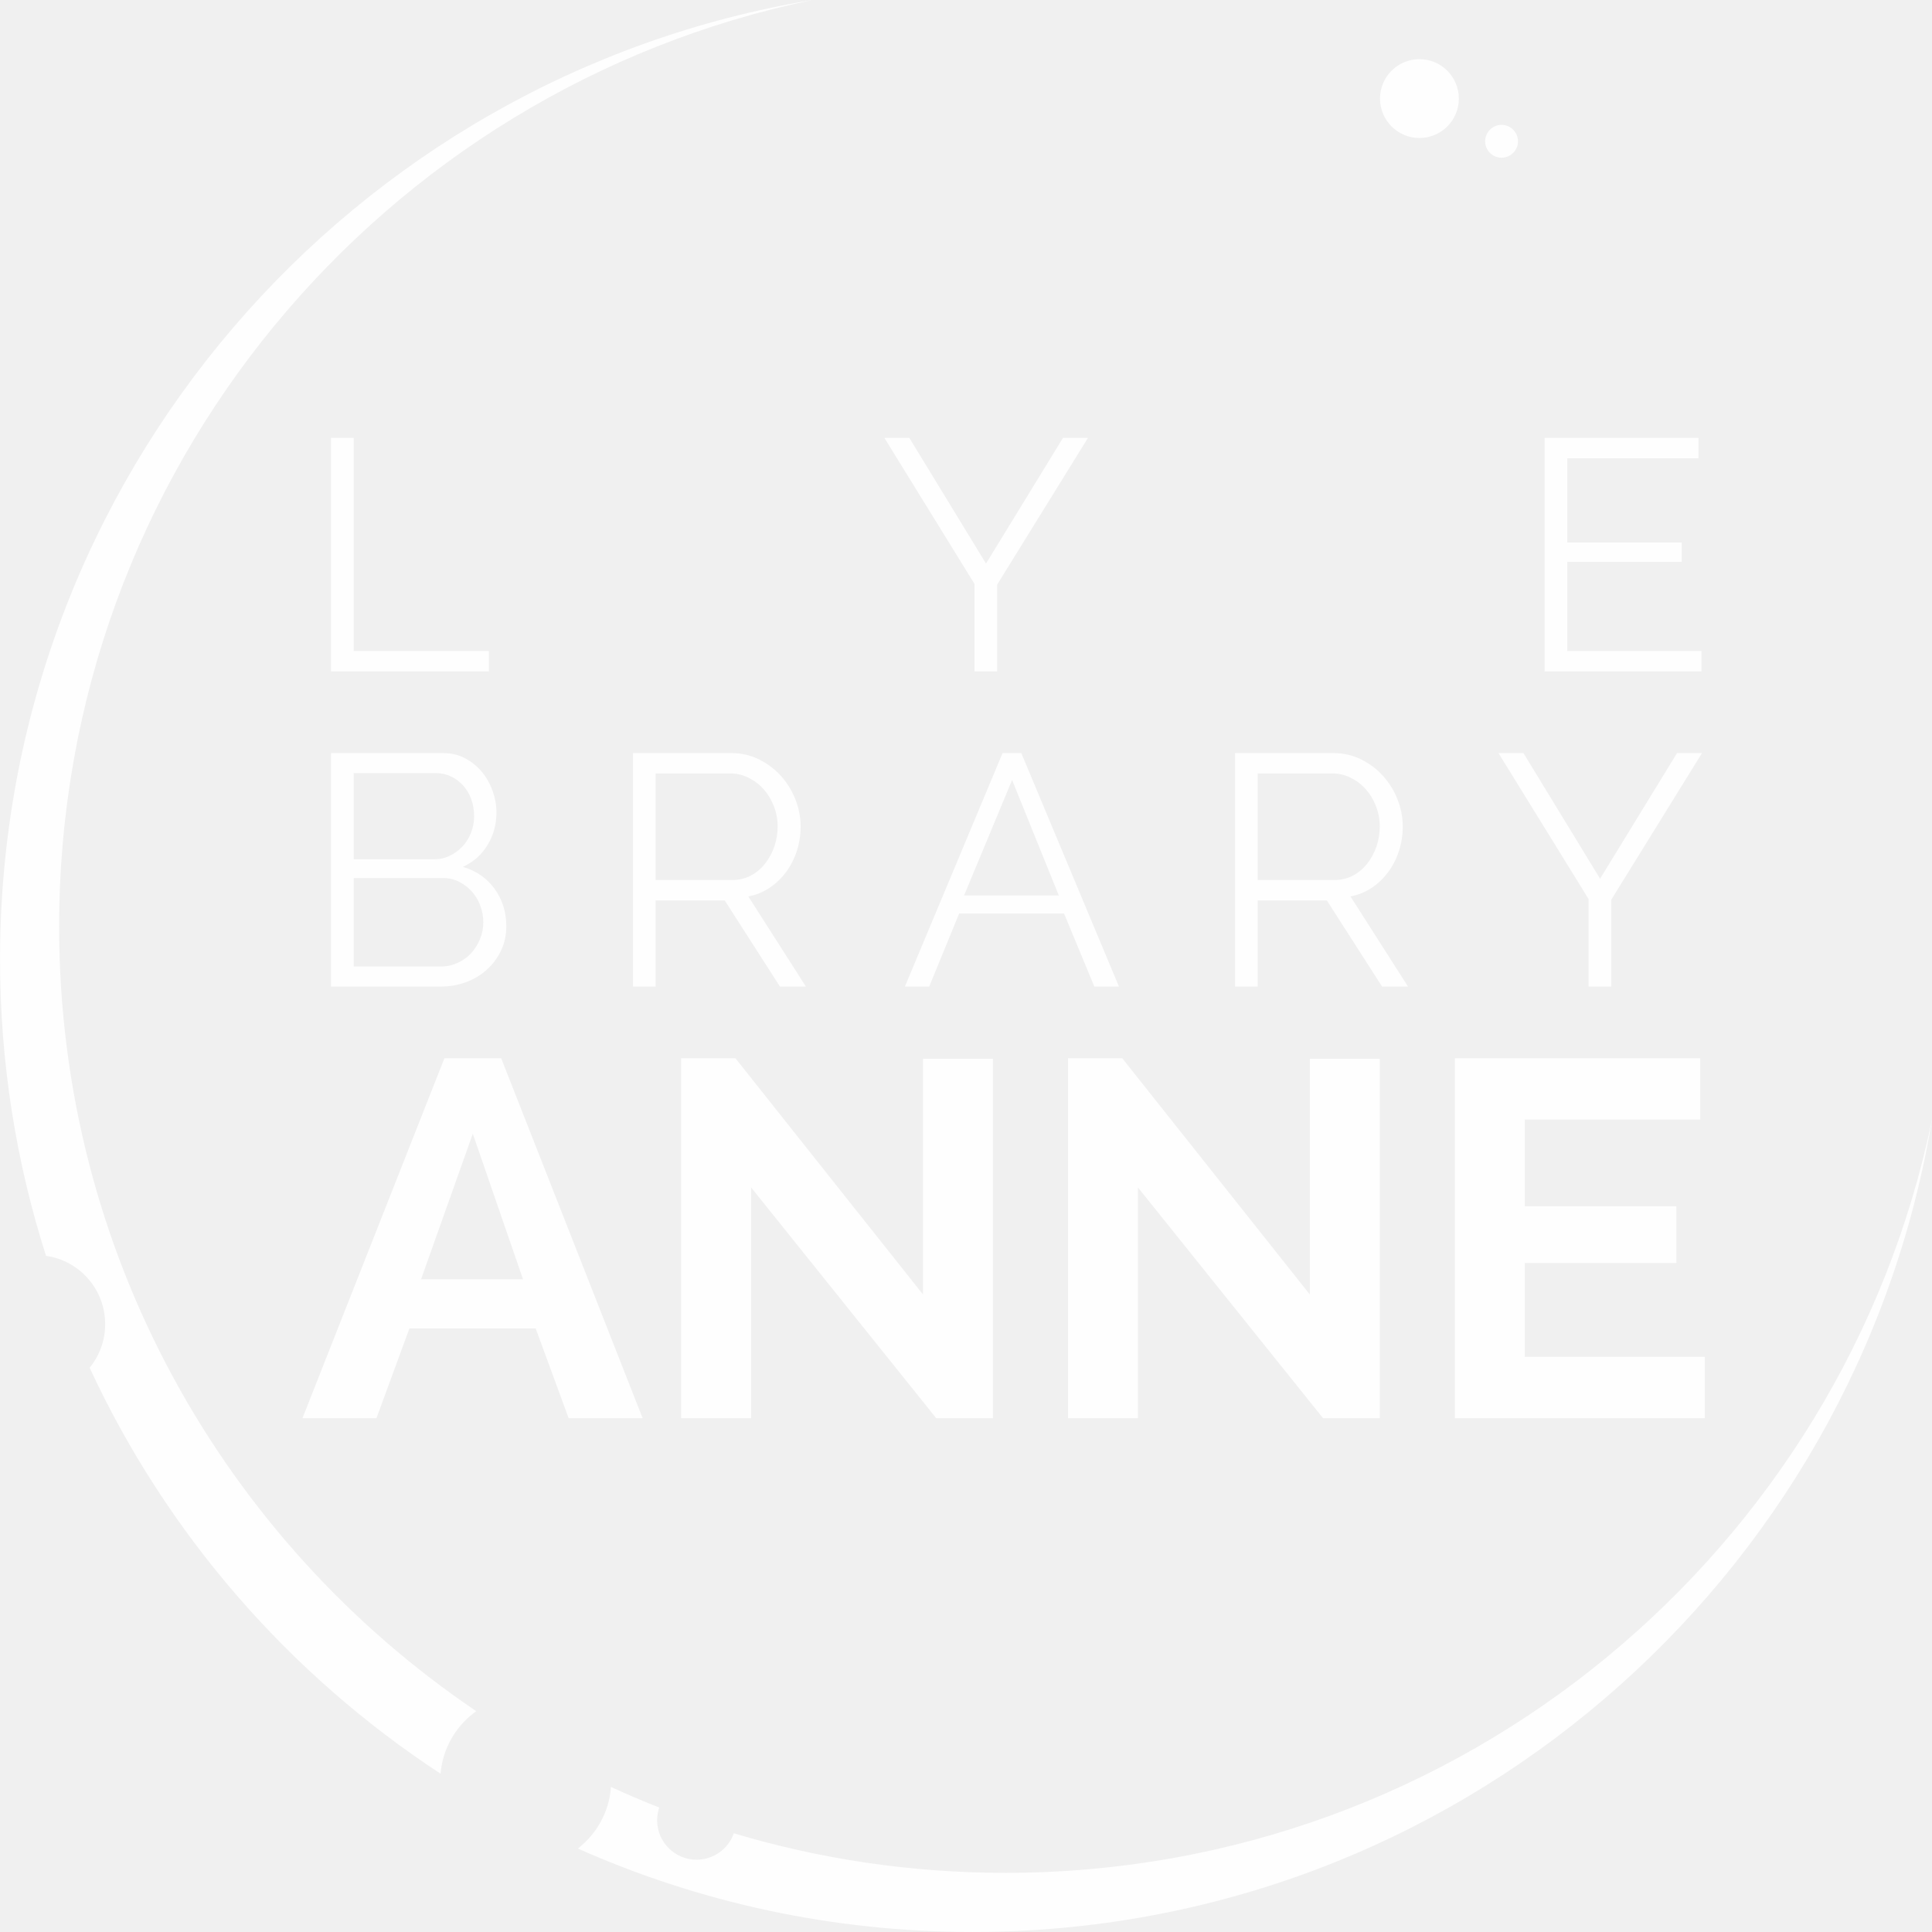
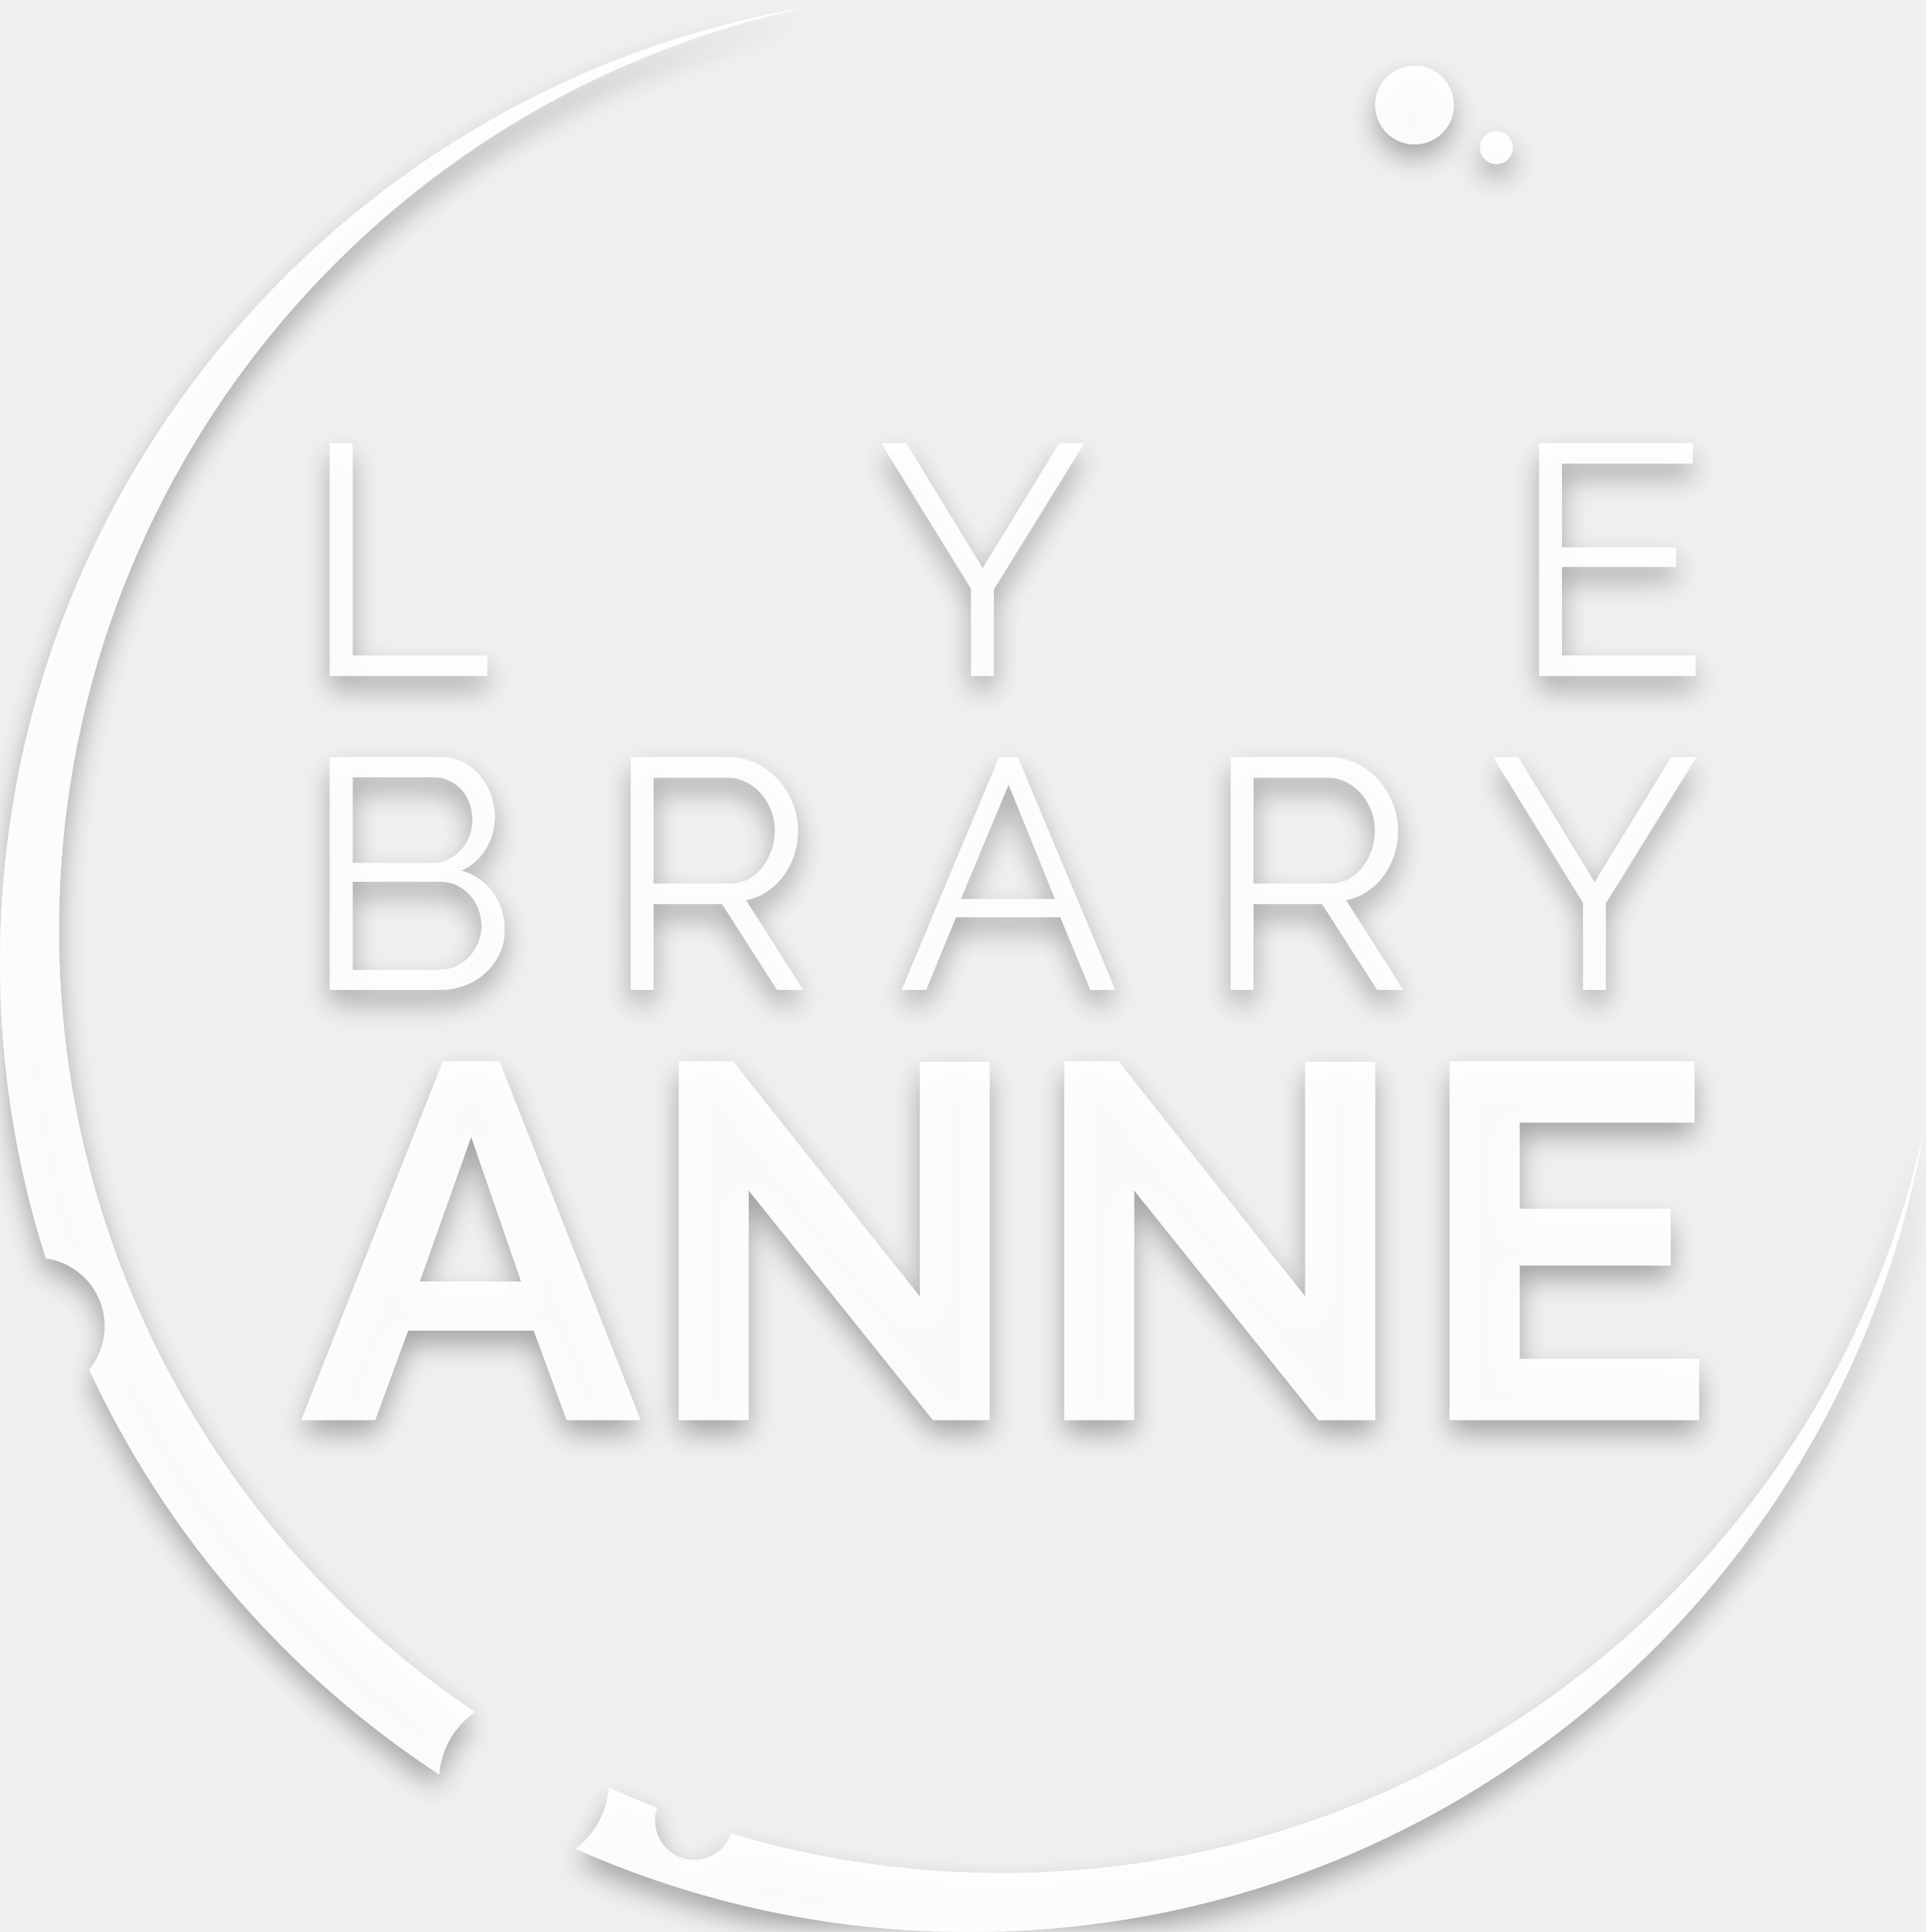
- <svg xmlns="http://www.w3.org/2000/svg" width="282px" height="282px" viewBox="0 0 282 282" version="1.1">
-   <defs />
+ <svg xmlns="http://www.w3.org/2000/svg" width="282px" height="283px" viewBox="0 0 282 283" version="1.1">
+   <defs>
+     <filter x="-50%" y="-50%" width="200%" height="200%" filterUnits="objectBoundingBox" id="filter-1">
+       <feOffset dx="0" dy="2" in="SourceAlpha" result="shadowOffsetOuter1" />
+       <feGaussianBlur stdDeviation="2" in="shadowOffsetOuter1" result="shadowBlurOuter1" />
+       <feColorMatrix values="0 0 0 0 0   0 0 0 0 0   0 0 0 0 0  0 0 0 0.35 0" in="shadowBlurOuter1" type="matrix" result="shadowMatrixOuter1" />
+       <feMerge>
+         <feMergeNode in="shadowMatrixOuter1" />
+         <feMergeNode in="SourceGraphic" />
+       </feMerge>
+     </filter>
+     <filter x="-50%" y="-50%" width="200%" height="200%" filterUnits="objectBoundingBox" id="filter-2">
+       <feOffset dx="0" dy="2" in="SourceAlpha" result="shadowOffsetOuter1" />
+       <feGaussianBlur stdDeviation="2" in="shadowOffsetOuter1" result="shadowBlurOuter1" />
+       <feColorMatrix values="0 0 0 0 0   0 0 0 0 0   0 0 0 0 0  0 0 0 0.35 0" in="shadowBlurOuter1" type="matrix" result="shadowMatrixOuter1" />
+       <feMerge>
+         <feMergeNode in="shadowMatrixOuter1" />
+         <feMergeNode in="SourceGraphic" />
+       </feMerge>
+     </filter>
+   </defs>
  <g id="Page-1" stroke="none" stroke-width="1" fill="none" fill-rule="evenodd">
-     <path d="M107.109,267.59 C119.667,271.347 132.975,273.365 146.755,273.365 C213.388,273.365 269,226.181 282.003,163.402 L282.003,163.402 C270.862,230.687 212.403,281.997 141.959,281.997 C121.447,281.997 101.95,277.647 84.342,269.818 L84.342,269.818 C87.08,267.707 88.916,264.485 89.174,260.827 C91.491,261.891 93.843,262.893 96.227,263.83 C96.028,264.414 95.919,265.04 95.919,265.691 C95.919,268.87 98.496,271.446 101.674,271.446 C104.187,271.446 106.324,269.836 107.109,267.59 L107.109,267.59 Z M64.31,258.897 C42.157,244.395 24.305,223.866 13.083,199.641 L13.083,199.641 C14.5,197.906 15.349,195.689 15.349,193.274 C15.349,188.2 11.597,184.003 6.716,183.305 C2.356,169.665 0.003,155.128 0.003,140.041 C0.003,69.597 51.313,11.138 118.598,-0.003 C55.819,13 8.635,68.612 8.635,135.245 C8.635,182.915 32.785,224.945 69.518,249.767 C66.605,251.839 64.62,255.131 64.31,258.897 L64.31,258.897 Z M207.183,20.145 C210.361,20.145 212.938,17.568 212.938,14.39 C212.938,11.212 210.361,8.635 207.183,8.635 C204.004,8.635 201.428,11.212 201.428,14.39 C201.428,17.568 204.004,20.145 207.183,20.145 Z M219.172,23.022 C220.496,23.022 221.57,21.949 221.57,20.625 C221.57,19.3 220.496,18.227 219.172,18.227 C217.848,18.227 216.774,19.3 216.774,20.625 C216.774,21.949 217.848,23.022 219.172,23.022 Z" id="Oval-1" fill-opacity="0.903" fill="#FFFFFF" />
-     <path d="M48.32,98 L48.32,63.92 L51.632,63.92 L51.632,95.024 L71.36,95.024 L71.36,98 L48.32,98 Z M132.736,63.92 L143.92,82.256 L155.152,63.92 L158.8,63.92 L145.552,85.328 L145.552,98 L142.24,98 L142.24,85.232 L129.088,63.92 L132.736,63.92 Z M248.352,95.024 L248.352,98 L225.456,98 L225.456,63.92 L247.92,63.92 L247.92,66.896 L228.768,66.896 L228.768,79.184 L245.472,79.184 L245.472,82.016 L228.768,82.016 L228.768,95.024 L248.352,95.024 Z M73.904,135.216 C73.904,136.496 73.648,137.672 73.136,138.744 C72.624,139.816 71.936,140.744 71.072,141.528 C70.208,142.312 69.2,142.92 68.048,143.352 C66.896,143.784 65.664,144 64.352,144 L48.32,144 L48.32,109.92 L64.688,109.92 C65.872,109.92 66.944,110.176 67.904,110.688 C68.864,111.2 69.68,111.864 70.352,112.68 C71.024,113.496 71.544,114.424 71.912,115.464 C72.28,116.504 72.464,117.552 72.464,118.608 C72.464,120.336 72.032,121.912 71.168,123.336 C70.304,124.76 69.104,125.824 67.568,126.528 C69.52,127.104 71.064,128.176 72.2,129.744 C73.336,131.312 73.904,133.136 73.904,135.216 L73.904,135.216 Z M70.544,134.64 C70.544,133.808 70.4,133 70.112,132.216 C69.824,131.432 69.416,130.744 68.888,130.152 C68.36,129.56 67.736,129.08 67.016,128.712 C66.296,128.344 65.52,128.16 64.688,128.16 L51.632,128.16 L51.632,141.072 L64.352,141.072 C65.216,141.072 66.032,140.896 66.8,140.544 C67.568,140.192 68.224,139.72 68.768,139.128 C69.312,138.536 69.744,137.848 70.064,137.064 C70.384,136.28 70.544,135.472 70.544,134.64 L70.544,134.64 Z M51.632,112.848 L51.632,125.424 L63.344,125.424 C64.176,125.424 64.952,125.248 65.672,124.896 C66.392,124.544 67.016,124.08 67.544,123.504 C68.072,122.928 68.48,122.264 68.768,121.512 C69.056,120.76 69.2,119.968 69.2,119.136 C69.2,118.272 69.064,117.456 68.792,116.688 C68.52,115.92 68.136,115.256 67.64,114.696 C67.144,114.136 66.552,113.688 65.864,113.352 C65.176,113.016 64.432,112.848 63.632,112.848 L51.632,112.848 Z M92.384,144 L92.384,109.92 L106.736,109.92 C108.208,109.92 109.568,110.232 110.816,110.856 C112.064,111.48 113.136,112.296 114.032,113.304 C114.928,114.312 115.624,115.456 116.12,116.736 C116.616,118.016 116.864,119.312 116.864,120.624 C116.864,121.872 116.68,123.064 116.312,124.2 C115.944,125.336 115.424,126.36 114.752,127.272 C114.08,128.184 113.28,128.952 112.352,129.576 C111.424,130.2 110.384,130.624 109.232,130.848 L117.632,144 L113.84,144 L105.776,131.424 L95.696,131.424 L95.696,144 L92.384,144 Z M95.696,128.448 L106.88,128.448 C107.872,128.448 108.776,128.232 109.592,127.8 C110.408,127.368 111.104,126.784 111.68,126.048 C112.256,125.312 112.704,124.48 113.024,123.552 C113.344,122.624 113.504,121.648 113.504,120.624 C113.504,119.6 113.32,118.616 112.952,117.672 C112.584,116.728 112.088,115.904 111.464,115.2 C110.84,114.496 110.104,113.936 109.256,113.52 C108.408,113.104 107.52,112.896 106.592,112.896 L95.696,112.896 L95.696,128.448 Z M132.08,144 L146.336,109.92 L149.072,109.92 L163.328,144 L159.728,144 L155.312,133.344 L140,133.344 L135.632,144 L132.08,144 Z M147.728,113.856 L140.72,130.704 L154.544,130.704 L147.728,113.856 Z M180.272,144 L180.272,109.92 L194.624,109.92 C196.096,109.92 197.456,110.232 198.704,110.856 C199.952,111.48 201.024,112.296 201.92,113.304 C202.816,114.312 203.512,115.456 204.008,116.736 C204.504,118.016 204.752,119.312 204.752,120.624 C204.752,121.872 204.568,123.064 204.2,124.2 C203.832,125.336 203.312,126.36 202.64,127.272 C201.968,128.184 201.168,128.952 200.24,129.576 C199.312,130.2 198.272,130.624 197.12,130.848 L205.52,144 L201.728,144 L193.664,131.424 L183.584,131.424 L183.584,144 L180.272,144 Z M183.584,128.448 L194.768,128.448 C195.76,128.448 196.664,128.232 197.48,127.8 C198.296,127.368 198.992,126.784 199.568,126.048 C200.144,125.312 200.592,124.48 200.912,123.552 C201.232,122.624 201.392,121.648 201.392,120.624 C201.392,119.6 201.208,118.616 200.84,117.672 C200.472,116.728 199.976,115.904 199.352,115.2 C198.728,114.496 197.992,113.936 197.144,113.52 C196.296,113.104 195.408,112.896 194.48,112.896 L183.584,112.896 L183.584,128.448 Z M222.368,109.92 L233.552,128.256 L244.784,109.92 L248.432,109.92 L235.184,131.328 L235.184,144 L231.872,144 L231.872,131.232 L218.72,109.92 L222.368,109.92 Z M44.148,207 L64.868,154.46 L73.156,154.46 L93.802,207 L82.998,207 L78.188,193.902 L59.762,193.902 L54.952,207 L44.148,207 Z M69.012,165.486 L61.464,186.724 L76.338,186.724 L69.012,165.486 Z M109.638,173.33 L109.638,207 L99.426,207 L99.426,154.46 L107.344,154.46 L134.724,188.944 L134.724,154.534 L144.936,154.534 L144.936,207 L136.648,207 L109.638,173.33 Z M166.1,173.33 L166.1,207 L155.888,207 L155.888,154.46 L163.806,154.46 L191.186,188.944 L191.186,154.534 L201.398,154.534 L201.398,207 L193.11,207 L166.1,173.33 Z M248.832,198.046 L248.832,207 L212.35,207 L212.35,154.46 L248.166,154.46 L248.166,163.414 L222.562,163.414 L222.562,176.068 L244.688,176.068 L244.688,184.356 L222.562,184.356 L222.562,198.046 L248.832,198.046 Z" id="LYE" fill-opacity="0.903" fill="#FFFFFF" />
+     <path d="M107.109,268.59 C119.667,272.347 132.975,274.365 146.755,274.365 C213.388,274.365 269,227.181 282.003,164.402 L282.003,164.402 C270.862,231.687 212.403,282.997 141.959,282.997 C121.447,282.997 101.95,278.647 84.342,270.818 L84.342,270.818 C87.08,268.707 88.916,265.485 89.174,261.827 C91.491,262.891 93.843,263.893 96.227,264.83 C96.028,265.414 95.919,266.04 95.919,266.691 C95.919,269.87 98.496,272.446 101.674,272.446 C104.187,272.446 106.324,270.836 107.109,268.59 L107.109,268.59 Z M64.31,259.897 C42.157,245.395 24.305,224.866 13.083,200.641 L13.083,200.641 C14.5,198.906 15.349,196.689 15.349,194.274 C15.349,189.2 11.597,185.003 6.716,184.305 C2.356,170.665 0.003,156.128 0.003,141.041 C0.003,70.597 51.313,12.138 118.598,0.997 C55.819,14 8.635,69.612 8.635,136.245 C8.635,183.915 32.785,225.945 69.518,250.767 C66.605,252.839 64.62,256.131 64.31,259.897 L64.31,259.897 Z M207.183,21.145 C210.361,21.145 212.938,18.568 212.938,15.39 C212.938,12.212 210.361,9.635 207.183,9.635 C204.004,9.635 201.428,12.212 201.428,15.39 C201.428,18.568 204.004,21.145 207.183,21.145 Z M219.172,24.022 C220.496,24.022 221.57,22.949 221.57,21.625 C221.57,20.3 220.496,19.227 219.172,19.227 C217.848,19.227 216.774,20.3 216.774,21.625 C216.774,22.949 217.848,24.022 219.172,24.022 Z" id="Oval-1" fill-opacity="0.903" fill="#FFFFFF" filter="url(#filter-1)" />
+     <path d="M48.32,99 L48.32,64.92 L51.632,64.92 L51.632,96.024 L71.36,96.024 L71.36,99 L48.32,99 Z M132.736,64.92 L143.92,83.256 L155.152,64.92 L158.8,64.92 L145.552,86.328 L145.552,99 L142.24,99 L142.24,86.232 L129.088,64.92 L132.736,64.92 Z M248.352,96.024 L248.352,99 L225.456,99 L225.456,64.92 L247.92,64.92 L247.92,67.896 L228.768,67.896 L228.768,80.184 L245.472,80.184 L245.472,83.016 L228.768,83.016 L228.768,96.024 L248.352,96.024 Z M73.904,136.216 C73.904,137.496 73.648,138.672 73.136,139.744 C72.624,140.816 71.936,141.744 71.072,142.528 C70.208,143.312 69.2,143.92 68.048,144.352 C66.896,144.784 65.664,145 64.352,145 L48.32,145 L48.32,110.92 L64.688,110.92 C65.872,110.92 66.944,111.176 67.904,111.688 C68.864,112.2 69.68,112.864 70.352,113.68 C71.024,114.496 71.544,115.424 71.912,116.464 C72.28,117.504 72.464,118.552 72.464,119.608 C72.464,121.336 72.032,122.912 71.168,124.336 C70.304,125.76 69.104,126.824 67.568,127.528 C69.52,128.104 71.064,129.176 72.2,130.744 C73.336,132.312 73.904,134.136 73.904,136.216 L73.904,136.216 Z M70.544,135.64 C70.544,134.808 70.4,134 70.112,133.216 C69.824,132.432 69.416,131.744 68.888,131.152 C68.36,130.56 67.736,130.08 67.016,129.712 C66.296,129.344 65.52,129.16 64.688,129.16 L51.632,129.16 L51.632,142.072 L64.352,142.072 C65.216,142.072 66.032,141.896 66.8,141.544 C67.568,141.192 68.224,140.72 68.768,140.128 C69.312,139.536 69.744,138.848 70.064,138.064 C70.384,137.28 70.544,136.472 70.544,135.64 L70.544,135.64 Z M51.632,113.848 L51.632,126.424 L63.344,126.424 C64.176,126.424 64.952,126.248 65.672,125.896 C66.392,125.544 67.016,125.08 67.544,124.504 C68.072,123.928 68.48,123.264 68.768,122.512 C69.056,121.76 69.2,120.968 69.2,120.136 C69.2,119.272 69.064,118.456 68.792,117.688 C68.52,116.92 68.136,116.256 67.64,115.696 C67.144,115.136 66.552,114.688 65.864,114.352 C65.176,114.016 64.432,113.848 63.632,113.848 L51.632,113.848 Z M92.384,145 L92.384,110.92 L106.736,110.92 C108.208,110.92 109.568,111.232 110.816,111.856 C112.064,112.48 113.136,113.296 114.032,114.304 C114.928,115.312 115.624,116.456 116.12,117.736 C116.616,119.016 116.864,120.312 116.864,121.624 C116.864,122.872 116.68,124.064 116.312,125.2 C115.944,126.336 115.424,127.36 114.752,128.272 C114.08,129.184 113.28,129.952 112.352,130.576 C111.424,131.2 110.384,131.624 109.232,131.848 L117.632,145 L113.84,145 L105.776,132.424 L95.696,132.424 L95.696,145 L92.384,145 Z M95.696,129.448 L106.88,129.448 C107.872,129.448 108.776,129.232 109.592,128.8 C110.408,128.368 111.104,127.784 111.68,127.048 C112.256,126.312 112.704,125.48 113.024,124.552 C113.344,123.624 113.504,122.648 113.504,121.624 C113.504,120.6 113.32,119.616 112.952,118.672 C112.584,117.728 112.088,116.904 111.464,116.2 C110.84,115.496 110.104,114.936 109.256,114.52 C108.408,114.104 107.52,113.896 106.592,113.896 L95.696,113.896 L95.696,129.448 Z M132.08,145 L146.336,110.92 L149.072,110.92 L163.328,145 L159.728,145 L155.312,134.344 L140,134.344 L135.632,145 L132.08,145 Z M147.728,114.856 L140.72,131.704 L154.544,131.704 L147.728,114.856 Z M180.272,145 L180.272,110.92 L194.624,110.92 C196.096,110.92 197.456,111.232 198.704,111.856 C199.952,112.48 201.024,113.296 201.92,114.304 C202.816,115.312 203.512,116.456 204.008,117.736 C204.504,119.016 204.752,120.312 204.752,121.624 C204.752,122.872 204.568,124.064 204.2,125.2 C203.832,126.336 203.312,127.36 202.64,128.272 C201.968,129.184 201.168,129.952 200.24,130.576 C199.312,131.2 198.272,131.624 197.12,131.848 L205.52,145 L201.728,145 L193.664,132.424 L183.584,132.424 L183.584,145 L180.272,145 Z M183.584,129.448 L194.768,129.448 C195.76,129.448 196.664,129.232 197.48,128.8 C198.296,128.368 198.992,127.784 199.568,127.048 C200.144,126.312 200.592,125.48 200.912,124.552 C201.232,123.624 201.392,122.648 201.392,121.624 C201.392,120.6 201.208,119.616 200.84,118.672 C200.472,117.728 199.976,116.904 199.352,116.2 C198.728,115.496 197.992,114.936 197.144,114.52 C196.296,114.104 195.408,113.896 194.48,113.896 L183.584,113.896 L183.584,129.448 Z M222.368,110.92 L233.552,129.256 L244.784,110.92 L248.432,110.92 L235.184,132.328 L235.184,145 L231.872,145 L231.872,132.232 L218.72,110.92 L222.368,110.92 Z M44.148,208 L64.868,155.46 L73.156,155.46 L93.802,208 L82.998,208 L78.188,194.902 L59.762,194.902 L54.952,208 L44.148,208 Z M69.012,166.486 L61.464,187.724 L76.338,187.724 L69.012,166.486 Z M109.638,174.33 L109.638,208 L99.426,208 L99.426,155.46 L107.344,155.46 L134.724,189.944 L134.724,155.534 L144.936,155.534 L144.936,208 L136.648,208 L109.638,174.33 Z M166.1,174.33 L166.1,208 L155.888,208 L155.888,155.46 L163.806,155.46 L191.186,189.944 L191.186,155.534 L201.398,155.534 L201.398,208 L193.11,208 L166.1,174.33 Z M248.832,199.046 L248.832,208 L212.35,208 L212.35,155.46 L248.166,155.46 L248.166,164.414 L222.562,164.414 L222.562,177.068 L244.688,177.068 L244.688,185.356 L222.562,185.356 L222.562,199.046 L248.832,199.046 Z" id="LYE" fill-opacity="0.903" fill="#FFFFFF" filter="url(#filter-2)" />
  </g>
</svg>
